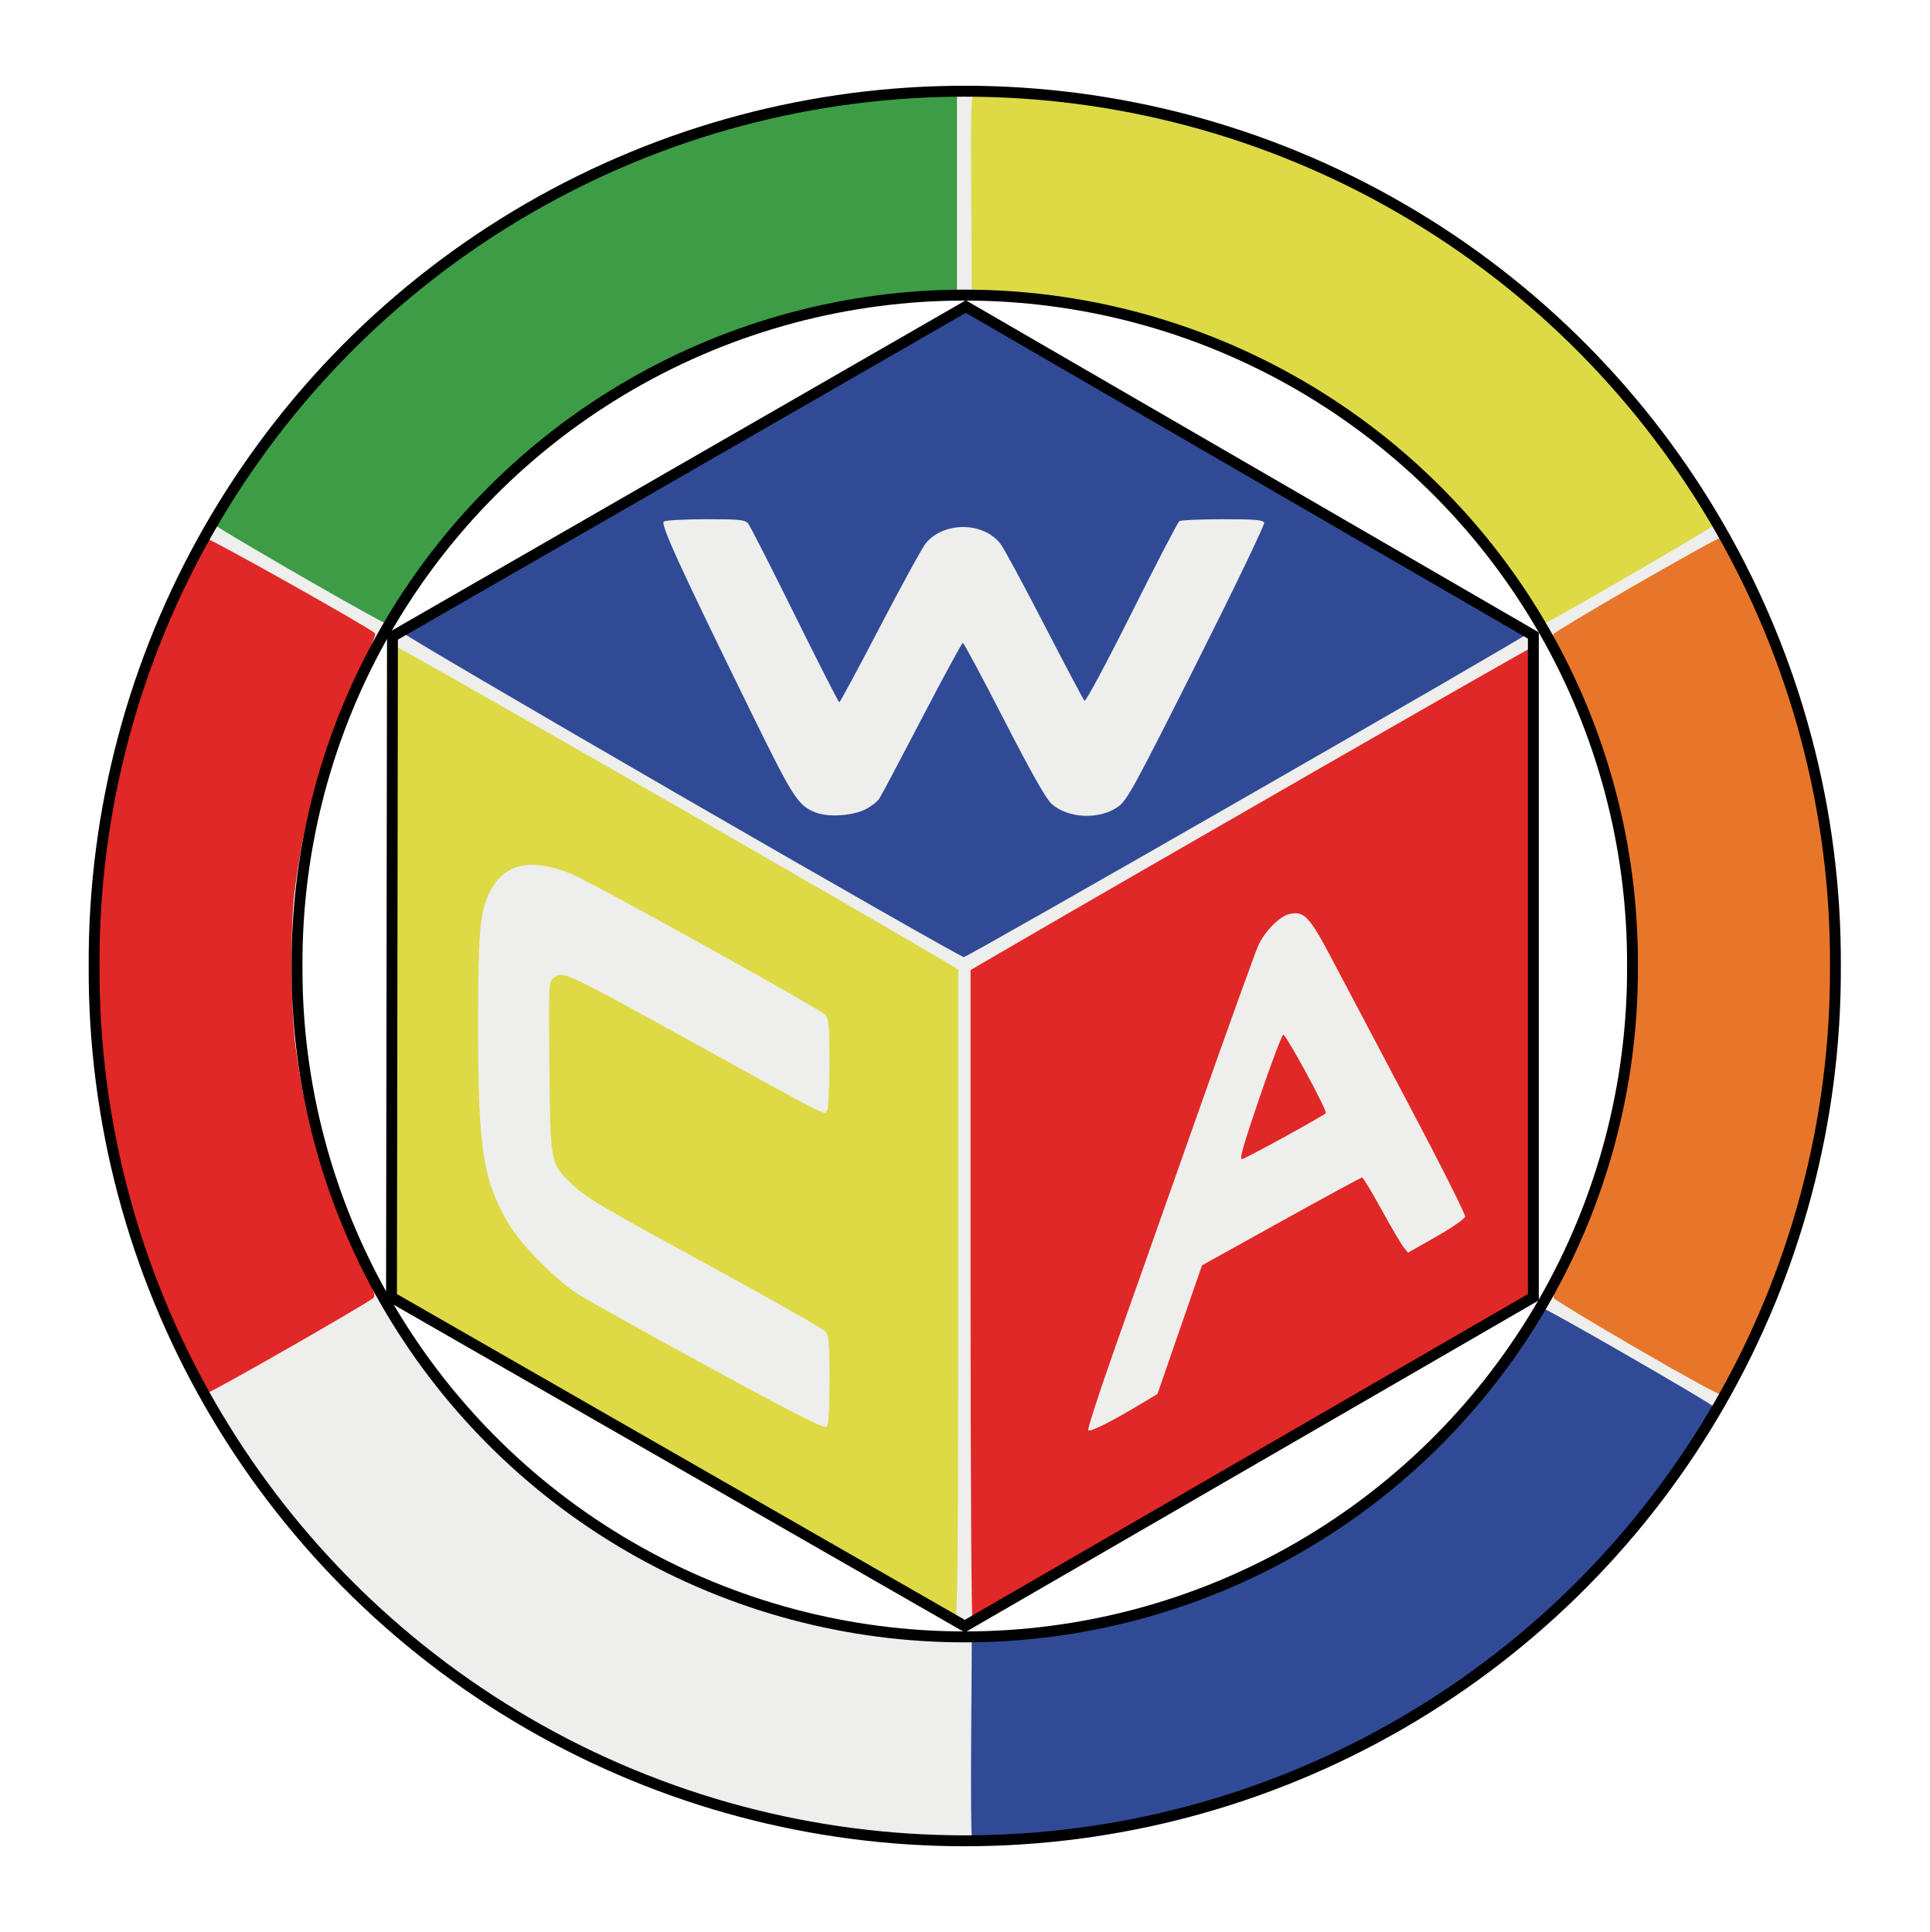
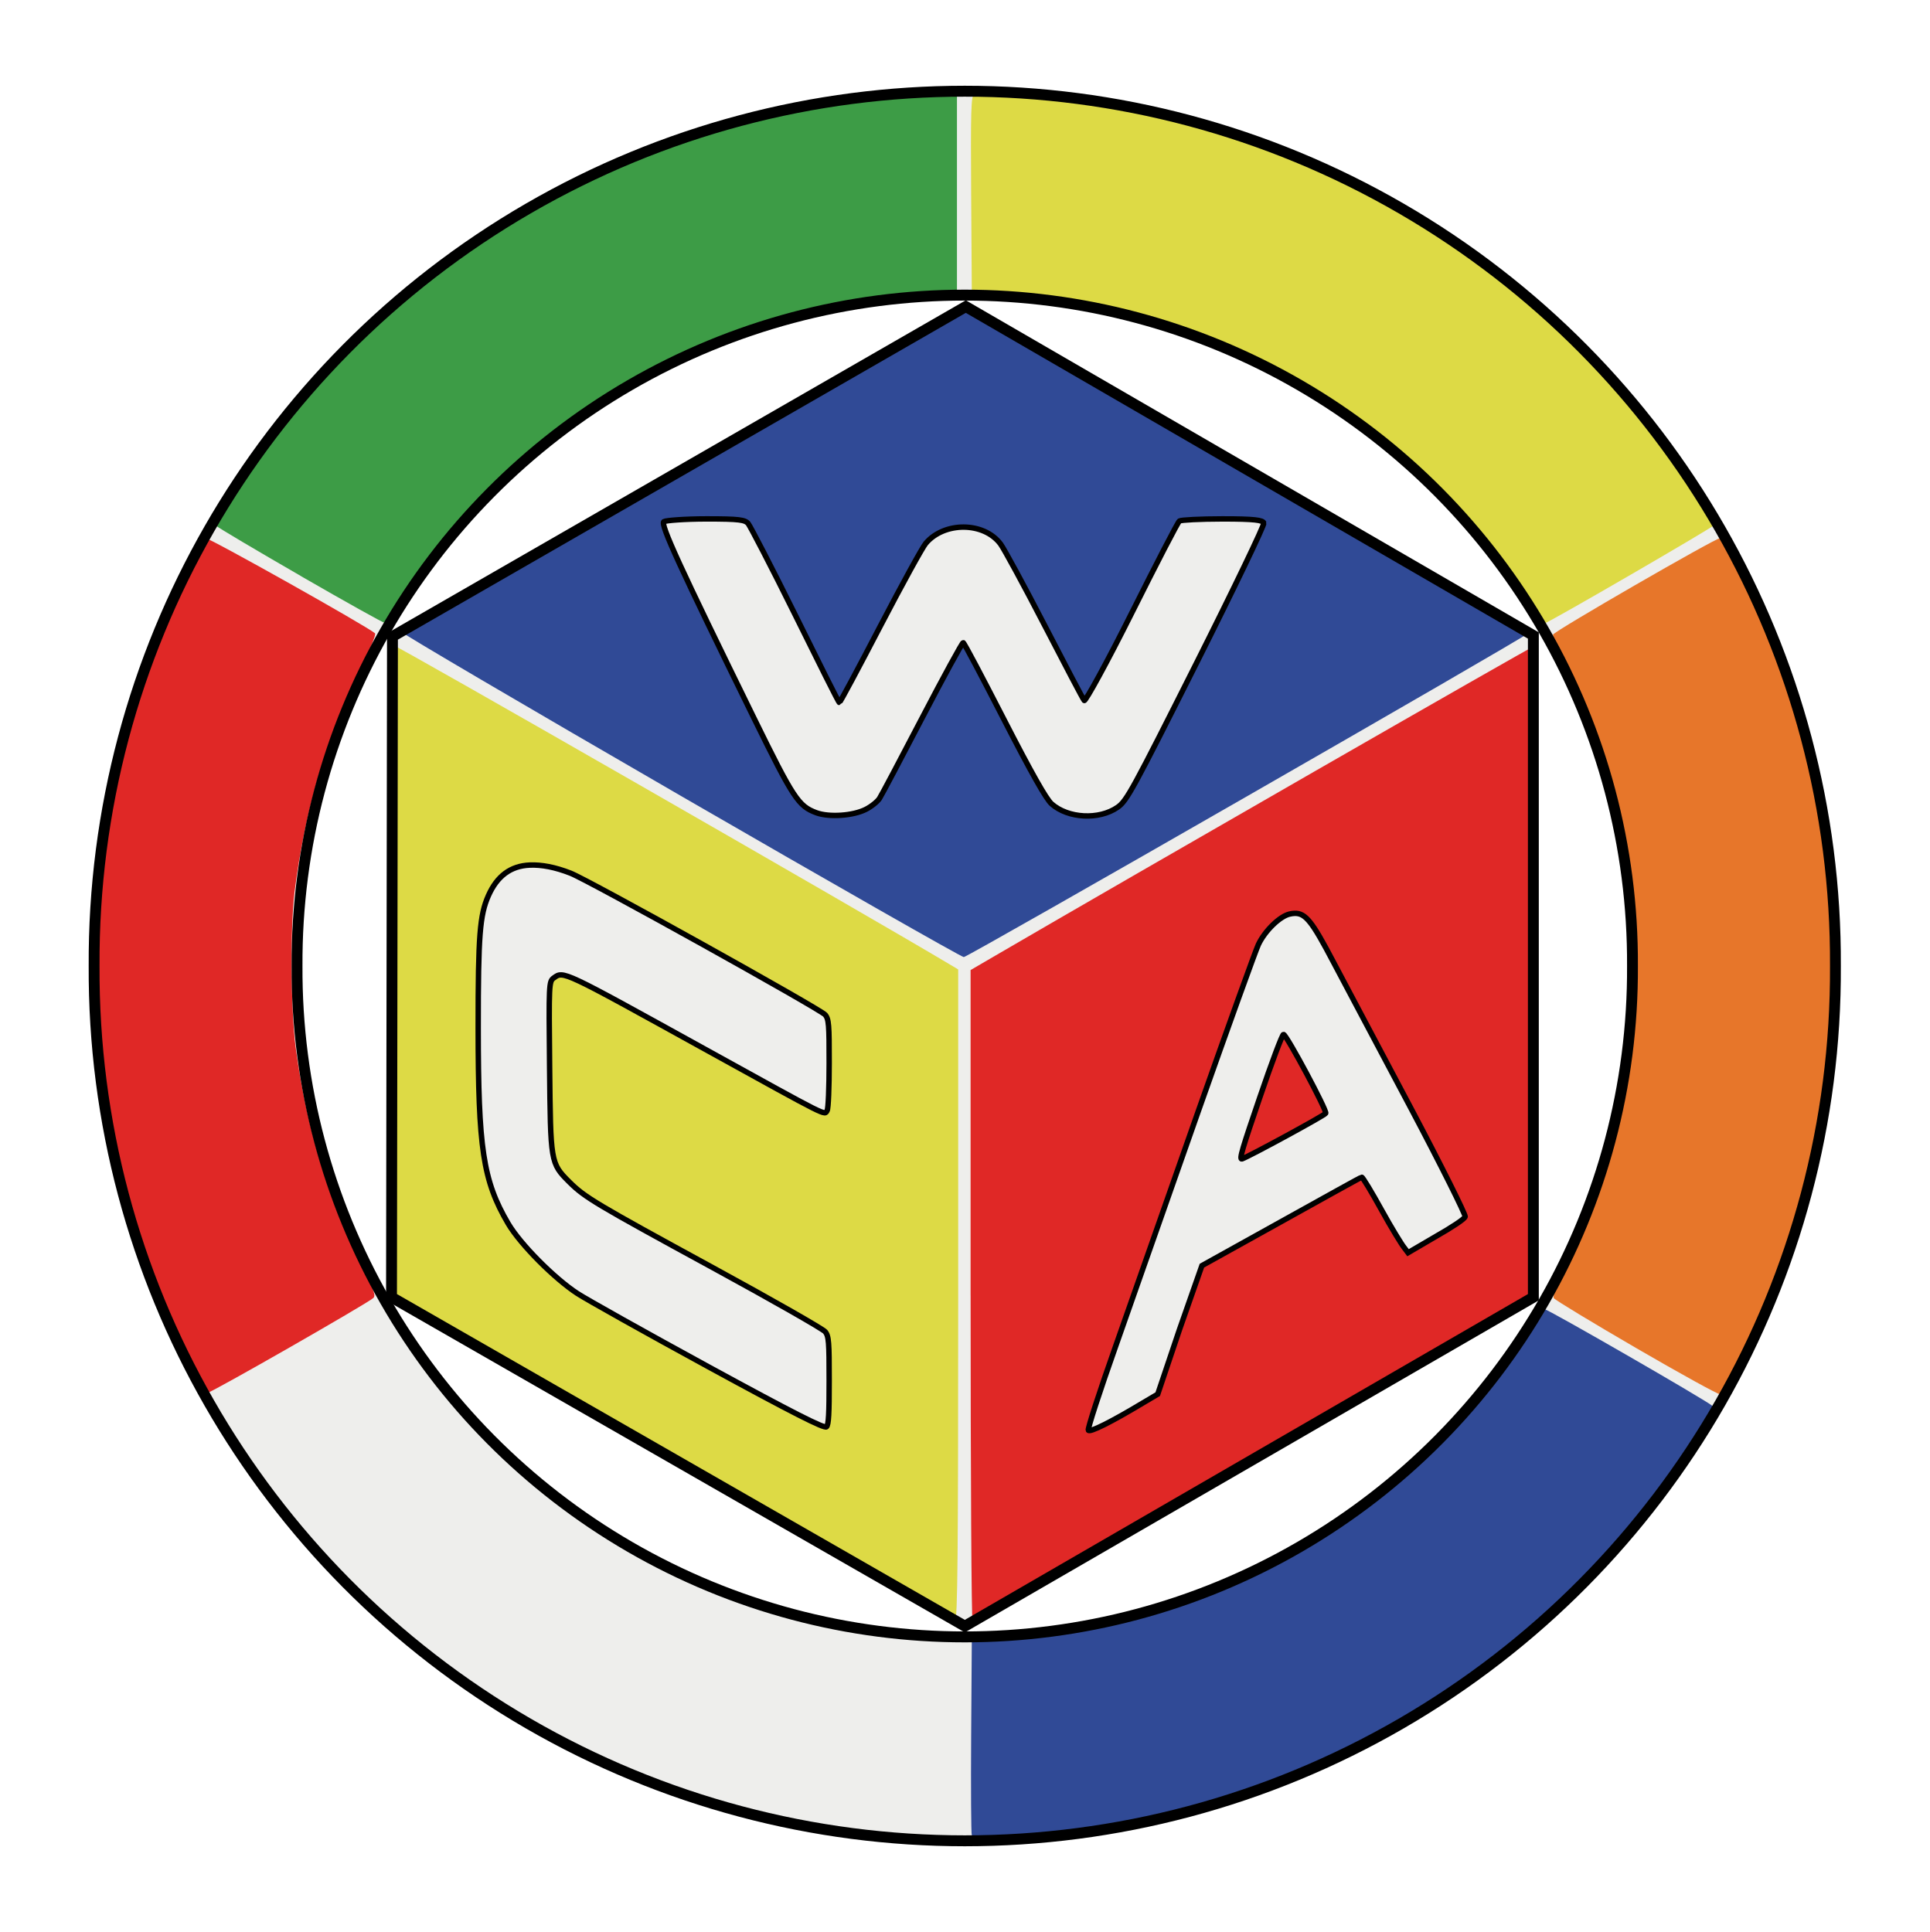
<svg xmlns="http://www.w3.org/2000/svg" version="1.0" width="88.647" height="88.775" viewbox="0 0 80 80" id="svg2">
-   <defs id="defs4">
-     <filter id="filter3906">
-       <feGaussianBlur stdDeviation="0.809" id="feGaussianBlur3908" />
-     </filter>
-   </defs>
-   <g transform="matrix(0.2732939,0,0,0.2732939,-116.1735,137.7749)" id="layer1">
-     <g transform="matrix(0.499989,0,0,0.499989,301.618,-244.854)" id="g3312">
-       <path d="m 571.27,-486.685 c -161.984,0 -292.688,131.029 -292.688,293.014 0,161.984 130.071,292.249 292.055,292.249 161.984,0 293.185,-129.76 293.185,-291.744 0,-161.984 -130.323,-293.563 -292.307,-293.563 l -0.246,0.045 0,-4e-4 0,0 0,0 0,0 0,0 z m -0.022,66.548 c 125.182,0 226.15,101.283 226.15,226.466 0,125.182 -100.968,226.529 -226.15,226.529 -125.182,0 -226.781,-101.347 -226.781,-226.529 0,-125.182 101.599,-226.466 226.781,-226.466 l 0,0 z" id="path3273" style="fill:#eeeeec;fill-opacity:1;stroke:none" />
-       <path d="m 379.06,-304.523 c 0,0 192.201,-110.611 192.201,-110.611 0,0 191.478,110.716 191.478,110.716 L 762.412,-82.542 570.736,28.322 378.807,-82.542 l 0.253,-221.981 0,0 z" id="rect2804" style="fill:#eeeeec;fill-opacity:1;stroke:none" />
-       <path d="m 472.988,-28.061 -94.04,-54.353 -0.211,-109.302 c -0.116,-60.116 0.071,-109.562 0.416,-109.88 0.455,-0.419 157.672,89.766 186.865,107.192 l 3.09,1.844 0,109.464 c 0,87.036 -0.213,109.456 -1.04,109.426 -0.572,-0.022 -43.358,-24.496 -95.08,-54.39 l 9e-5,0 0,0 0,0 z m 52.845,-26.306 c 0,-12.879 -0.188,-15.005 -1.456,-16.485 -0.801,-0.935 -17.747,-10.58 -37.658,-21.435 -39.429,-21.496 -43.117,-23.701 -48.346,-28.902 -6.357,-6.324 -6.385,-6.487 -6.709,-38.716 -0.278,-27.688 -0.236,-28.606 1.361,-29.776 3.337,-2.443 2.774,-2.707 51.015,23.942 42.214,23.32 40.004,22.209 41.007,20.623 0.418,-0.66 0.766,-7.807 0.773,-15.88 0.012,-12.806 -0.173,-14.891 -1.444,-16.337 -1.698,-1.932 -79.428,-45.069 -85.543,-47.473 -14.16,-5.567 -23.087,-3.205 -27.75,7.34 -2.878,6.508 -3.412,13.501 -3.403,44.518 0.012,40.531 1.673,51.289 10.148,65.745 4.126,7.037 15.551,18.686 23.221,23.675 3.031,1.972 22.879,13.053 44.107,24.625 28.195,15.37 38.877,20.809 39.637,20.181 0.761,-0.629 1.04,-4.83 1.04,-15.645 l 0,0 0,0 0,0 z M 761.223,-316.315 c -15.006,-23.174 -32.863,-42.219 -55.216,-58.891 -35.36,-26.372 -77.966,-41.814 -122.335,-44.34 l -9.987,-0.569 -0.218,-33.103 c -0.183,-27.782 -0.031,-33.175 0.95,-33.551 1.841,-0.706 26.389,1.204 39.214,3.051 17.144,2.47 32.145,6.077 49.933,12.009 17.903,5.97 28.378,10.402 44.408,18.788 38.158,19.963 71.473,48.404 97.941,83.609 7.596,10.104 18.012,26.119 17.659,27.153 -0.239,0.701 -56.192,33.156 -57.104,33.123 -0.298,-0.01 -2.658,-3.287 -5.245,-7.282 l 10e-5,0 0,0 z" id="path2730" style="fill:#ddda45" />
-       <path d="m 797.134,-65.2 c -14.876,-8.643 -27.37,-16.215 -27.765,-16.826 -0.475,-0.735 0.829,-4.2 3.848,-10.231 31.947,-63.8 31.962,-139.16 0.041,-202.91 -2.489,-4.971 -4.358,-9.478 -4.152,-10.014 0.454,-1.183 54.365,-32.314 56.193,-32.449 3.79,-0.28 21.405,40.009 28.059,64.175 7.756,28.169 10.67,49.903 10.688,79.702 0.018,29.661 -2.9,51.416 -10.688,79.702 -6.449,23.424 -24.015,63.913 -27.942,64.409 -0.679,0.086 -13.405,-6.916 -28.281,-15.559 l 10e-5,0 0,0 -3e-4,0 z" id="path2726" style="fill:#e7762a" />
-       <path d="m 573.269,-82.992 0,-109.359 8.53,-4.975 c 46.12,-26.897 180.67,-104.186 180.928,-103.929 0.183,0.182 0.352,49.306 0.376,109.163 0.035,89.528 -0.152,109.017 -1.063,109.881 -0.609,0.578 -38.931,22.866 -85.16,49.529 -46.229,26.663 -88.163,50.857 -93.186,53.764 -5.023,2.907 -9.423,5.286 -9.778,5.286 -0.355,0 -0.646,-49.212 -0.646,-109.359 l 0,0 z m 57.839,36.191 4.993,-3.005 7.49,-21.624 7.49,-21.625 26.613,-14.772 c 14.637,-8.124 26.879,-14.772 27.203,-14.772 0.324,0 3.281,4.884 6.57,10.854 3.29,5.97 6.632,11.658 7.428,12.641 l 1.447,1.787 9.468,-5.376 c 5.207,-2.957 9.586,-5.991 9.731,-6.743 0.145,-0.752 -8.124,-17.223 -18.374,-36.601 -10.251,-19.378 -21.945,-41.529 -25.987,-49.225 -7.954,-15.142 -9.7,-17.035 -14.702,-15.936 -3.233,0.71 -8.175,5.655 -10.401,10.406 -0.956,2.041 -9.996,27.116 -20.088,55.723 -10.092,28.607 -22.696,64.292 -28.008,79.3 -5.312,15.008 -9.425,27.663 -9.141,28.123 0.505,0.818 7.618,-2.748 18.267,-9.156 l 0,0 0,0 0,0 z m 39.339,-102.752 c 3.996,-11.712 7.587,-21.191 7.981,-21.065 1.172,0.376 14.794,25.524 14.278,26.36 -0.464,0.751 -25.237,14.386 -28.084,15.458 -1.125,0.423 0.149,-4.114 5.825,-20.753 l 0,0 z M 309.663,-62.055 c -13.604,-27.366 -22.317,-54.023 -27.21,-83.24 -2.804,-16.743 -3.786,-29.523 -3.786,-49.249 0,-38.596 7.003,-74.63 21.356,-109.893 3.657,-8.984 14.692,-31.794 16.032,-33.141 0.544,-0.546 54.242,29.585 56.963,31.963 0.4,0.35 -1.336,4.69 -3.858,9.645 -11.868,23.318 -19.671,49.329 -23.174,77.251 -1.503,11.983 -1.287,40.182 0.404,52.71 3.699,27.401 11.607,53.043 23.31,75.587 2.994,5.768 3.586,7.539 2.781,8.321 -1.751,1.7 -54.551,31.905 -55.77,31.905 -0.654,0 -3.709,-5.141 -7.049,-11.859 l 0,0 0,0 0,0 z" id="path2724" style="fill:#e02826" />
-       <path d="m 348.177,-324.813 c -15.076,-8.696 -27.903,-16.302 -28.504,-16.904 -0.903,-0.903 -0.137,-2.6 4.393,-9.746 39.895,-62.923 104.277,-109.048 177.076,-126.864 20.394,-4.991 39.646,-7.656 58.811,-8.142 l 8.738,-0.222 0,33.288 0,33.288 -9.987,0.577 c -40.472,2.337 -78.826,15.084 -112.097,37.255 -14.832,9.884 -23.267,16.761 -35.228,28.721 -11.637,11.637 -18.703,20.248 -28.018,34.144 -3.682,5.493 -6.937,10.082 -7.234,10.2 -0.297,0.117 -12.875,-6.901 -27.951,-15.597 l 0,-10e-5 0,0 0,0 z" id="path2722" style="fill:#3d9c46" />
-       <path d="m 347.016,-62.854 c 14.923,-8.561 27.728,-15.596 28.454,-15.633 0.874,-0.044 3.223,2.817 6.936,8.448 39.279,59.567 104.535,97.26 175.705,101.49 5.55,0.33 10.387,0.965 10.748,1.411 0.797,0.984 0.802,63.238 0,64.888 -1.653,3.422 -45.351,-1.467 -69.607,-7.788 -28.273,-7.368 -48.553,-15.711 -74.368,-30.595 -25.696,-14.815 -43.078,-28.22 -63.68,-49.107 -17.061,-17.297 -43.343,-52.753 -41.809,-56.404 0.265,-0.631 12.692,-8.152 27.615,-16.713 l -5e-5,1e-4 0,0 0.005,-2e-4 z" id="path2802" style="fill:#eeeeec" />
-       <path d="m 573.684,98.65 c -0.239,-0.623 -0.337,-15.737 -0.216,-33.587 l 0.218,-32.454 9.987,-0.577 c 40.439,-2.336 78.864,-15.109 112.126,-37.274 14.719,-9.808 23.189,-16.721 35.184,-28.717 11.675,-11.675 18.776,-20.32 28.033,-34.13 3.682,-5.493 6.949,-10.086 7.26,-10.208 0.684,-0.268 54.864,30.944 56.425,32.505 0.908,0.908 0.184,2.537 -4.2,9.452 -27.832,43.897 -68.758,80.939 -115.067,104.149 -38.045,19.068 -75.167,28.792 -119.96,31.424 -7.503,0.441 -9.44,0.326 -9.788,-0.583 l -1.5e-4,0 0,0 0,0 z m -97.979,-349.666 c -51.601,-29.839 -93.82,-54.627 -93.82,-55.084 -3.4e-4,-1.202 187.207,-109.019 189.294,-109.019 2.331,0 190.461,108.649 189.596,109.496 -1.881,1.843 -188.526,108.951 -189.782,108.909 -0.808,-0.028 -43.687,-24.463 -95.288,-54.302 l 0,0 z m 62.301,4.577 c 1.862,-0.95 3.945,-2.591 4.629,-3.647 0.684,-1.056 7.142,-13.249 14.352,-27.095 7.209,-13.846 13.369,-25.174 13.687,-25.174 0.319,0 6.557,11.642 13.862,25.872 9.124,17.772 14.126,26.62 15.977,28.26 5.524,4.897 15.957,5.385 22.227,1.038 3.113,-2.158 5.165,-5.9 26.53,-48.383 12.736,-25.324 22.952,-46.574 22.704,-47.221 -0.364,-0.949 -3.081,-1.175 -14.001,-1.164 -7.452,0.01 -13.973,0.288 -14.49,0.624 -0.517,0.336 -7.752,14.236 -16.077,30.888 -8.42,16.842 -15.448,29.952 -15.84,29.544 -0.387,-0.404 -6.409,-11.781 -13.383,-25.284 -6.974,-13.503 -13.61,-25.808 -14.747,-27.346 -5.586,-7.553 -18.998,-7.774 -25.181,-0.416 -1.125,1.339 -8.038,13.934 -15.361,27.989 -7.323,14.055 -13.516,25.558 -13.762,25.563 -0.246,0.01 -6.972,-13.193 -14.948,-29.327 -7.976,-16.134 -15.042,-29.991 -15.702,-30.792 -1.051,-1.274 -2.821,-1.455 -14.179,-1.444 -7.138,0.01 -13.504,0.346 -14.147,0.753 -1.283,0.812 5.249,15.078 30.135,65.811 13.389,27.295 15.092,29.891 21.081,32.12 4.297,1.6 12.31,1.036 16.635,-1.17 l 0,0 0,0 z" id="path2720" style="fill:#304a96" />
-     </g>
-     <g id="g3834" transform="matrix(0.499989,0,0,0.499989,667.5228,-244.854)">
-       <path style="fill:#eeeeec;fill-opacity:1;stroke:none" id="path3838" d="m 379.06,-304.523 c 0,0 192.201,-110.611 192.201,-110.611 0,0 191.478,110.716 191.478,110.716 L 762.412,-82.542 570.736,28.322 378.807,-82.542 l 0.253,-221.981 0,0 z" />
-       <path style="fill:none;stroke:#000000;stroke-width:0.5;stroke-linecap:butt;stroke-linejoin:miter;stroke-opacity:1;stroke-miterlimit:4;stroke-dasharray:none" d="m 17.987,59.607 0.044,-30.361 26.34,-15.159 26.075,15.114 0,30.406 -26.119,15.114 z" id="path3852" transform="matrix(7.31829,0,0,7.31829,-484.8837,-518.5581)" />
-     </g>
+   <defs id="defs4" />
+   <path d="m 44.317,4.355 c -22.134,0 -39.994,17.904 -39.994,40.039 0,22.134 17.773,39.934 39.908,39.934 22.134,0 40.062,-17.731 40.062,-39.865 0,-22.134 -17.808,-40.114 -39.942,-40.114 l -0.034,0.006 0,-5.47e-5 0,0 0,0 0,0 0,0 z m -0.003,9.093 c 17.105,0 30.902,13.84 30.902,30.945 0,17.105 -13.797,30.954 -30.902,30.954 -17.105,0 -30.988,-13.848 -30.988,-30.954 0,-17.105 13.883,-30.945 30.988,-30.945 l 0,0 z" id="path3273" style="fill:#eeeeec;fill-opacity:1;stroke:none" />
+   <path d="m 18.053,29.247 c 0,0 26.263,-15.114 26.263,-15.114 0,0 26.164,15.129 26.164,15.129 l -0.045,30.318 -26.191,15.149 -26.226,-15.149 0.035,-30.332 0,0 z" id="rect2804" style="fill:#eeeeec;fill-opacity:1;stroke:none" />
+   <path d="M 30.888,67.023 18.038,59.596 18.009,44.661 c -0.016,-8.215 0.01,-14.971 0.057,-15.014 0.062,-0.057 21.545,12.266 25.534,14.647 l 0.422,0.252 0,14.958 c 0,11.893 -0.029,14.957 -0.142,14.952 -0.078,-0.003 -5.925,-3.347 -12.992,-7.432 l 1.2e-5,0 0,0 0,0 z m 7.221,-3.595 c 0,-1.76 -0.026,-2.05 -0.199,-2.253 -0.109,-0.128 -2.425,-1.446 -5.146,-2.929 -5.388,-2.937 -5.892,-3.239 -6.606,-3.949 -0.869,-0.864 -0.872,-0.886 -0.917,-5.29 -0.038,-3.783 -0.032,-3.909 0.186,-4.069 0.456,-0.334 0.379,-0.37 6.971,3.272 5.768,3.187 5.466,3.035 5.603,2.818 0.057,-0.09 0.105,-1.067 0.106,-2.17 0.002,-1.75 -0.024,-2.035 -0.197,-2.232 -0.232,-0.264 -10.853,-6.158 -11.689,-6.487 -1.935,-0.761 -3.155,-0.438 -3.792,1.003 -0.393,0.889 -0.466,1.845 -0.465,6.083 0.002,5.538 0.229,7.008 1.387,8.984 0.564,0.962 2.125,2.553 3.173,3.235 0.414,0.269 3.126,1.784 6.027,3.365 3.853,2.1 5.312,2.843 5.416,2.758 0.104,-0.086 0.142,-0.66 0.142,-2.138 l 0,0 0,0 0,0 z m 32.165,-35.794 C 68.223,24.469 65.783,21.866 62.728,19.588 57.897,15.985 52.075,13.875 46.012,13.529 l -1.365,-0.078 -0.03,-4.523 c -0.025,-3.796 -0.004,-4.533 0.13,-4.585 0.251,-0.097 3.606,0.165 5.358,0.417 2.343,0.337 4.392,0.83 6.823,1.641 2.446,0.816 3.878,1.421 6.068,2.567 5.214,2.728 9.766,6.614 13.383,11.425 1.038,1.381 2.461,3.569 2.413,3.71 -0.033,0.096 -7.678,4.531 -7.803,4.526 -0.041,-0.001 -0.363,-0.449 -0.717,-0.995 l 1.4e-5,0 0,0 z" id="path2730" style="fill:#ddda45" />
+   <path d="m 75.18,61.949 c -2.033,-1.181 -3.74,-2.216 -3.794,-2.299 -0.065,-0.1 0.113,-0.574 0.526,-1.398 4.365,-8.718 4.367,-19.015 0.006,-27.726 -0.34,-0.679 -0.595,-1.295 -0.567,-1.368 0.062,-0.162 7.429,-4.415 7.678,-4.434 0.518,-0.038 2.925,5.467 3.834,8.769 1.06,3.849 1.458,6.819 1.46,10.891 0.003,4.053 -0.396,7.026 -1.46,10.891 -0.881,3.201 -3.281,8.733 -3.818,8.801 -0.093,0.012 -1.832,-0.945 -3.864,-2.126 l 1.4e-5,0 0,0 -4.1e-5,0 z" id="path2726" style="fill:#e7762a" />
+   <path d="m 44.591,59.517 0,-14.943 1.166,-0.68 c 6.302,-3.675 24.688,-14.236 24.723,-14.201 0.025,0.025 0.048,6.737 0.051,14.916 0.005,12.233 -0.021,14.897 -0.145,15.015 -0.083,0.079 -5.32,3.124 -11.637,6.768 -6.317,3.643 -12.047,6.949 -12.733,7.347 -0.686,0.397 -1.288,0.722 -1.336,0.722 -0.049,0 -0.088,-6.724 -0.088,-14.943 l 0,0 z m 7.903,4.945 0.682,-0.411 1.023,-2.955 1.023,-2.955 3.637,-2.018 c 2,-1.11 3.673,-2.018 3.717,-2.018 0.044,0 0.448,0.667 0.898,1.483 0.45,0.816 0.906,1.593 1.015,1.727 l 0.198,0.244 1.294,-0.735 c 0.712,-0.404 1.31,-0.819 1.33,-0.921 0.02,-0.103 -1.11,-2.353 -2.511,-5.001 -1.401,-2.648 -2.999,-5.675 -3.551,-6.726 -1.087,-2.069 -1.325,-2.328 -2.009,-2.178 -0.442,0.097 -1.117,0.773 -1.421,1.422 -0.131,0.279 -1.366,3.705 -2.745,7.614 -1.379,3.909 -3.101,8.785 -3.827,10.836 -0.726,2.051 -1.288,3.78 -1.249,3.843 0.069,0.112 1.041,-0.375 2.496,-1.251 l 0,0 0,0 0,0 z m 5.375,-14.041 c 0.546,-1.6 1.037,-2.896 1.091,-2.878 0.16,0.051 2.022,3.488 1.951,3.602 -0.063,0.103 -3.448,1.966 -3.838,2.112 -0.154,0.058 0.02,-0.562 0.796,-2.836 l 0,0 z M 8.57,62.378 C 6.712,58.639 5.521,54.997 4.852,51.004 4.469,48.716 4.335,46.97 4.335,44.275 c 0,-5.274 0.957,-10.198 2.918,-15.016 0.5,-1.228 2.008,-4.344 2.191,-4.528 0.074,-0.075 7.412,4.043 7.784,4.368 0.055,0.048 -0.183,0.641 -0.527,1.318 -1.622,3.186 -2.688,6.74 -3.167,10.556 -0.205,1.637 -0.176,5.491 0.055,7.202 0.505,3.744 1.586,7.248 3.185,10.329 0.409,0.788 0.49,1.03 0.38,1.137 -0.239,0.232 -7.454,4.36 -7.621,4.36 -0.089,0 -0.507,-0.702 -0.963,-1.62 l 0,0 0,0 0,0 z" id="path2724" style="fill:#e02826" />
+   <path d="M 13.833,26.474 C 11.773,25.286 10.02,24.246 9.938,24.164 9.815,24.041 9.92,23.809 10.539,22.833 15.99,14.235 24.787,7.932 34.735,5.497 37.522,4.815 40.152,4.451 42.771,4.385 l 1.194,-0.03 0,4.549 0,4.549 -1.365,0.079 c -5.53,0.319 -10.771,2.061 -15.317,5.091 -2.027,1.351 -3.179,2.29 -4.814,3.925 -1.59,1.59 -2.556,2.767 -3.828,4.666 -0.503,0.751 -0.948,1.378 -0.989,1.394 -0.041,0.016 -1.759,-0.943 -3.819,-2.131 l 0,-1.3e-5 0,0 0,0 z" id="path2722" style="fill:#3d9c46" />
+   <path d="m 13.675,62.269 c 2.039,-1.17 3.789,-2.131 3.888,-2.136 0.119,-0.006 0.44,0.385 0.948,1.154 5.367,8.139 14.284,13.29 24.009,13.868 0.758,0.045 1.419,0.132 1.469,0.193 0.109,0.134 0.11,8.641 0,8.867 -0.226,0.468 -6.197,-0.2 -9.511,-1.064 -3.863,-1.007 -6.634,-2.147 -10.162,-4.181 -3.511,-2.024 -5.886,-3.856 -8.701,-6.71 -2.331,-2.364 -5.923,-7.208 -5.713,-7.707 0.036,-0.086 1.734,-1.114 3.773,-2.284 l -7e-6,1.4e-5 0,0 6.83e-4,-2.7e-5 z" id="path2802" style="fill:#eeeeec" />
+   <path d="m 44.647,84.338 c -0.033,-0.085 -0.046,-2.15 -0.03,-4.589 l 0.03,-4.435 1.365,-0.079 c 5.526,-0.319 10.776,-2.065 15.321,-5.093 2.011,-1.34 3.169,-2.285 4.808,-3.924 1.595,-1.595 2.566,-2.777 3.83,-4.664 0.503,-0.751 0.95,-1.378 0.992,-1.395 0.093,-0.037 7.497,4.228 7.71,4.442 0.124,0.124 0.025,0.347 -0.574,1.292 -3.803,5.998 -9.395,11.06 -15.723,14.231 -5.199,2.606 -10.271,3.934 -16.392,4.294 -1.025,0.06 -1.29,0.044 -1.338,-0.08 l -2.1e-5,0 0,0 0,0 z M 31.259,36.558 c -7.051,-4.077 -12.82,-7.464 -12.82,-7.527 -4.7e-5,-0.164 25.581,-14.897 25.866,-14.897 0.319,0 26.025,14.846 25.907,14.962 -0.257,0.252 -25.761,14.888 -25.933,14.882 -0.11,-0.004 -5.97,-3.343 -13.021,-7.42 l 0,0 z m 8.513,0.625 c 0.254,-0.13 0.539,-0.354 0.633,-0.498 0.093,-0.144 0.976,-1.81 1.961,-3.702 0.985,-1.892 1.827,-3.44 1.87,-3.44 0.044,0 0.896,1.591 1.894,3.535 1.247,2.428 1.93,3.637 2.183,3.862 0.755,0.669 2.18,0.736 3.037,0.142 0.425,-0.295 0.706,-0.806 3.625,-6.611 1.74,-3.46 3.136,-6.364 3.102,-6.452 -0.05,-0.13 -0.421,-0.161 -1.913,-0.159 -1.018,0.001 -1.909,0.039 -1.98,0.085 -0.071,0.046 -1.059,1.945 -2.197,4.221 -1.151,2.301 -2.111,4.093 -2.164,4.037 -0.053,-0.055 -0.876,-1.61 -1.829,-3.455 -0.953,-1.845 -1.86,-3.527 -2.015,-3.737 -0.763,-1.032 -2.596,-1.062 -3.441,-0.057 -0.154,0.183 -1.098,1.904 -2.099,3.825 -1.001,1.921 -1.847,3.492 -1.881,3.493 -0.034,0.001 -0.953,-1.803 -2.043,-4.007 -1.09,-2.205 -2.055,-4.098 -2.146,-4.208 -0.144,-0.174 -0.385,-0.199 -1.937,-0.197 -0.975,0.001 -1.845,0.047 -1.933,0.103 -0.175,0.111 0.717,2.06 4.118,8.993 1.829,3.73 2.062,4.084 2.881,4.389 0.587,0.219 1.682,0.142 2.273,-0.16 l 0,0 0,0 z" id="path2720" style="fill:#304a96" />
+   <g transform="matrix(0.1366439,0,0,0.1366439,66.25642,70.85782)" id="g3834">
+     <path transform="matrix(7.31829,0,0,7.31829,-484.8837,-518.5581)" id="path3852" d="m 17.987,59.607 0.044,-30.361 26.34,-15.159 26.075,15.114 0,30.406 -26.119,15.114 z" style="fill:none;stroke:#000000;stroke-width:0.5;stroke-linecap:butt;stroke-linejoin:miter;stroke-miterlimit:4;stroke-opacity:1;stroke-dasharray:none" />
  </g>
  <path style="opacity:1;fill:none;fill-opacity:1;stroke-width:0.515;stroke-miterlimit:4;stroke-dasharray:none;stroke-dashoffset:0;stroke:#000000;stroke-opacity:1" id="path2995" d="m 87.715,44.831 a 41.358,41.056 0 1 1 -82.715,0 41.358,41.056 0 1 1 82.715,0 z" transform="matrix(0.9671751,0,0,0.9742798,-0.5124091,0.709651)" />
  <path transform="matrix(0.7417395,0,0,0.7471882,9.938235,10.89036)" d="m 87.715,44.831 a 41.358,41.056 0 1 1 -82.715,0 41.358,41.056 0 1 1 82.715,0 z" id="path3765" style="fill:none;stroke:#000000;stroke-width:0.672;stroke-miterlimit:4;stroke-opacity:1;stroke-dasharray:none;stroke-dashoffset:0" />
+   <path style="fill:none;stroke:#000000;stroke-width:0.25;stroke-linecap:butt;stroke-linejoin:miter;stroke-opacity:1;stroke-miterlimit:4;stroke-dasharray:none" d="M 24.344 39.75 C 23.458 39.785 22.836 40.256 22.438 41.156 C 22.044 42.045 21.967 42.98 21.969 47.219 C 21.971 52.757 22.186 54.243 23.344 56.219 C 23.908 57.18 25.483 58.756 26.531 59.438 C 26.945 59.707 29.662 61.231 32.562 62.812 C 36.415 64.913 37.865 65.648 37.969 65.562 C 38.073 65.477 38.094 64.915 38.094 63.438 C 38.094 61.678 38.08 61.39 37.906 61.188 C 37.797 61.06 35.471 59.733 32.75 58.25 C 27.362 55.313 26.871 55.023 26.156 54.312 C 25.288 53.448 25.294 53.404 25.25 49 C 25.212 45.217 25.219 45.097 25.438 44.938 C 25.893 44.604 25.814 44.577 32.406 48.219 C 38.175 51.405 37.863 51.248 38 51.031 C 38.057 50.941 38.093 49.947 38.094 48.844 C 38.096 47.094 38.08 46.823 37.906 46.625 C 37.674 46.361 27.054 40.453 26.219 40.125 C 25.493 39.84 24.875 39.729 24.344 39.75 z " id="path3248" />
+   <path style="fill:none;stroke:#000000;stroke-width:0.25;stroke-linecap:butt;stroke-linejoin:miter;stroke-opacity:1;stroke-miterlimit:4;stroke-dasharray:none" d="M 59.469 41.969 C 59.395 41.972 59.335 41.981 59.25 42 C 58.808 42.097 58.117 42.757 57.812 43.406 C 57.682 43.685 56.442 47.122 55.062 51.031 C 53.683 54.94 51.976 59.824 51.25 61.875 C 50.524 63.926 49.961 65.656 50 65.719 C 50.069 65.83 51.045 65.344 52.5 64.469 L 53.188 64.062 L 54.188 61.094 L 55.219 58.156 L 58.875 56.125 C 60.875 55.015 62.518 54.094 62.562 54.094 C 62.607 54.094 63.019 54.778 63.469 55.594 C 63.918 56.409 64.391 57.178 64.5 57.312 L 64.688 57.562 L 65.969 56.812 C 66.68 56.408 67.293 56.009 67.312 55.906 C 67.332 55.803 66.213 53.554 64.812 50.906 C 63.412 48.258 61.802 45.239 61.25 44.188 C 60.299 42.377 59.987 41.946 59.469 41.969 z M 58.969 47.531 C 59.129 47.583 60.977 51.042 60.906 51.156 C 60.843 51.259 57.452 53.104 57.062 53.25 C 56.909 53.308 57.099 52.711 57.875 50.438 C 58.421 48.837 58.915 47.514 58.969 47.531 z " id="path4069" />
+   <path style="fill:none;stroke:#000000;stroke-width:0.25;stroke-linecap:butt;stroke-linejoin:miter;stroke-opacity:1;stroke-miterlimit:4;stroke-dasharray:none" d="M 32.438 23.844 C 31.462 23.845 30.588 23.913 30.5 23.969 C 30.325 24.08 31.225 26.036 34.625 32.969 C 36.454 36.698 36.682 37.039 37.5 37.344 C 38.087 37.562 39.19 37.489 39.781 37.188 C 40.036 37.058 40.313 36.832 40.406 36.688 C 40.5 36.543 41.39 34.861 42.375 32.969 C 43.36 31.077 44.206 29.531 44.25 29.531 C 44.294 29.531 45.127 31.118 46.125 33.062 C 47.372 35.491 48.06 36.713 48.312 36.938 C 49.067 37.607 50.487 37.688 51.344 37.094 C 51.769 36.799 52.049 36.274 54.969 30.469 C 56.709 27.008 58.096 24.12 58.062 24.031 C 58.013 23.902 57.648 23.842 56.156 23.844 C 55.138 23.845 54.258 23.892 54.188 23.938 C 54.117 23.983 53.138 25.881 52 28.156 C 50.849 30.458 49.866 32.243 49.812 32.188 C 49.76 32.132 48.953 30.595 48 28.75 C 47.047 26.905 46.124 25.21 45.969 25 C 45.205 23.968 43.376 23.963 42.531 24.969 C 42.377 25.152 41.438 26.861 40.438 28.781 C 39.437 30.702 38.596 32.281 38.562 32.281 C 38.529 32.283 37.621 30.455 36.531 28.25 C 35.441 26.045 34.465 24.172 34.375 24.062 C 34.231 23.888 33.989 23.842 32.438 23.844 z " id="path4072" />
</svg>
